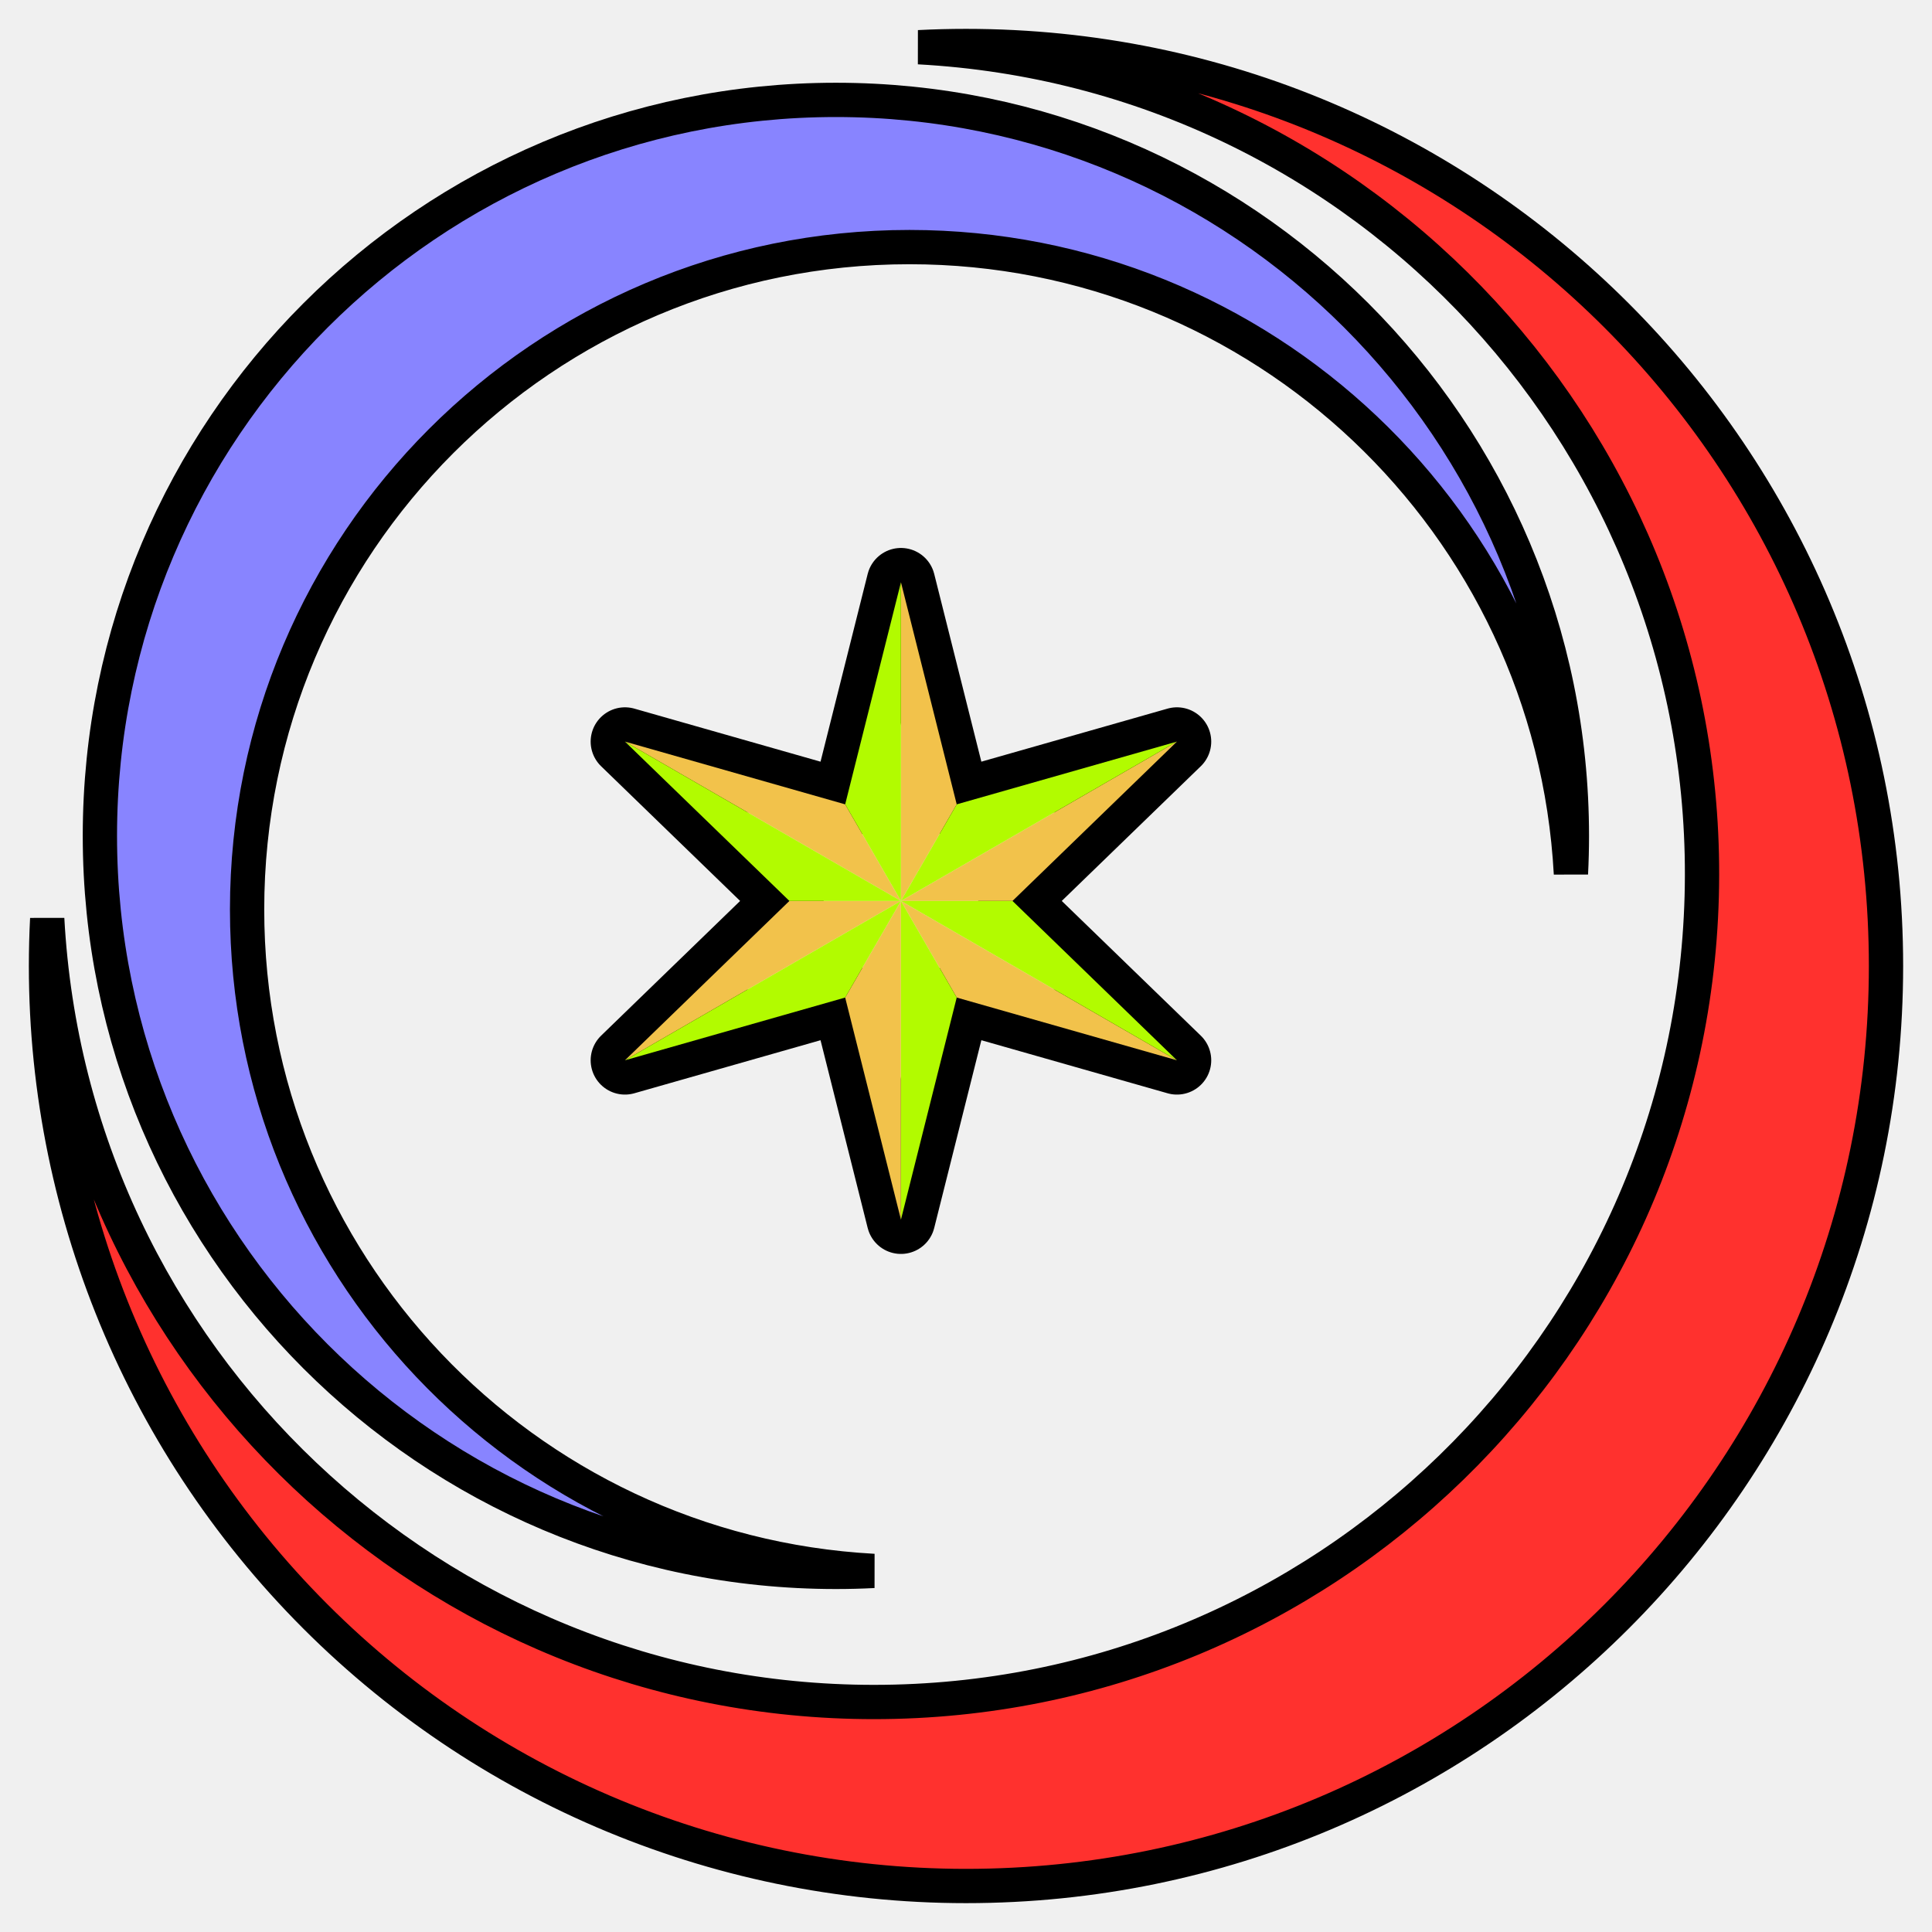
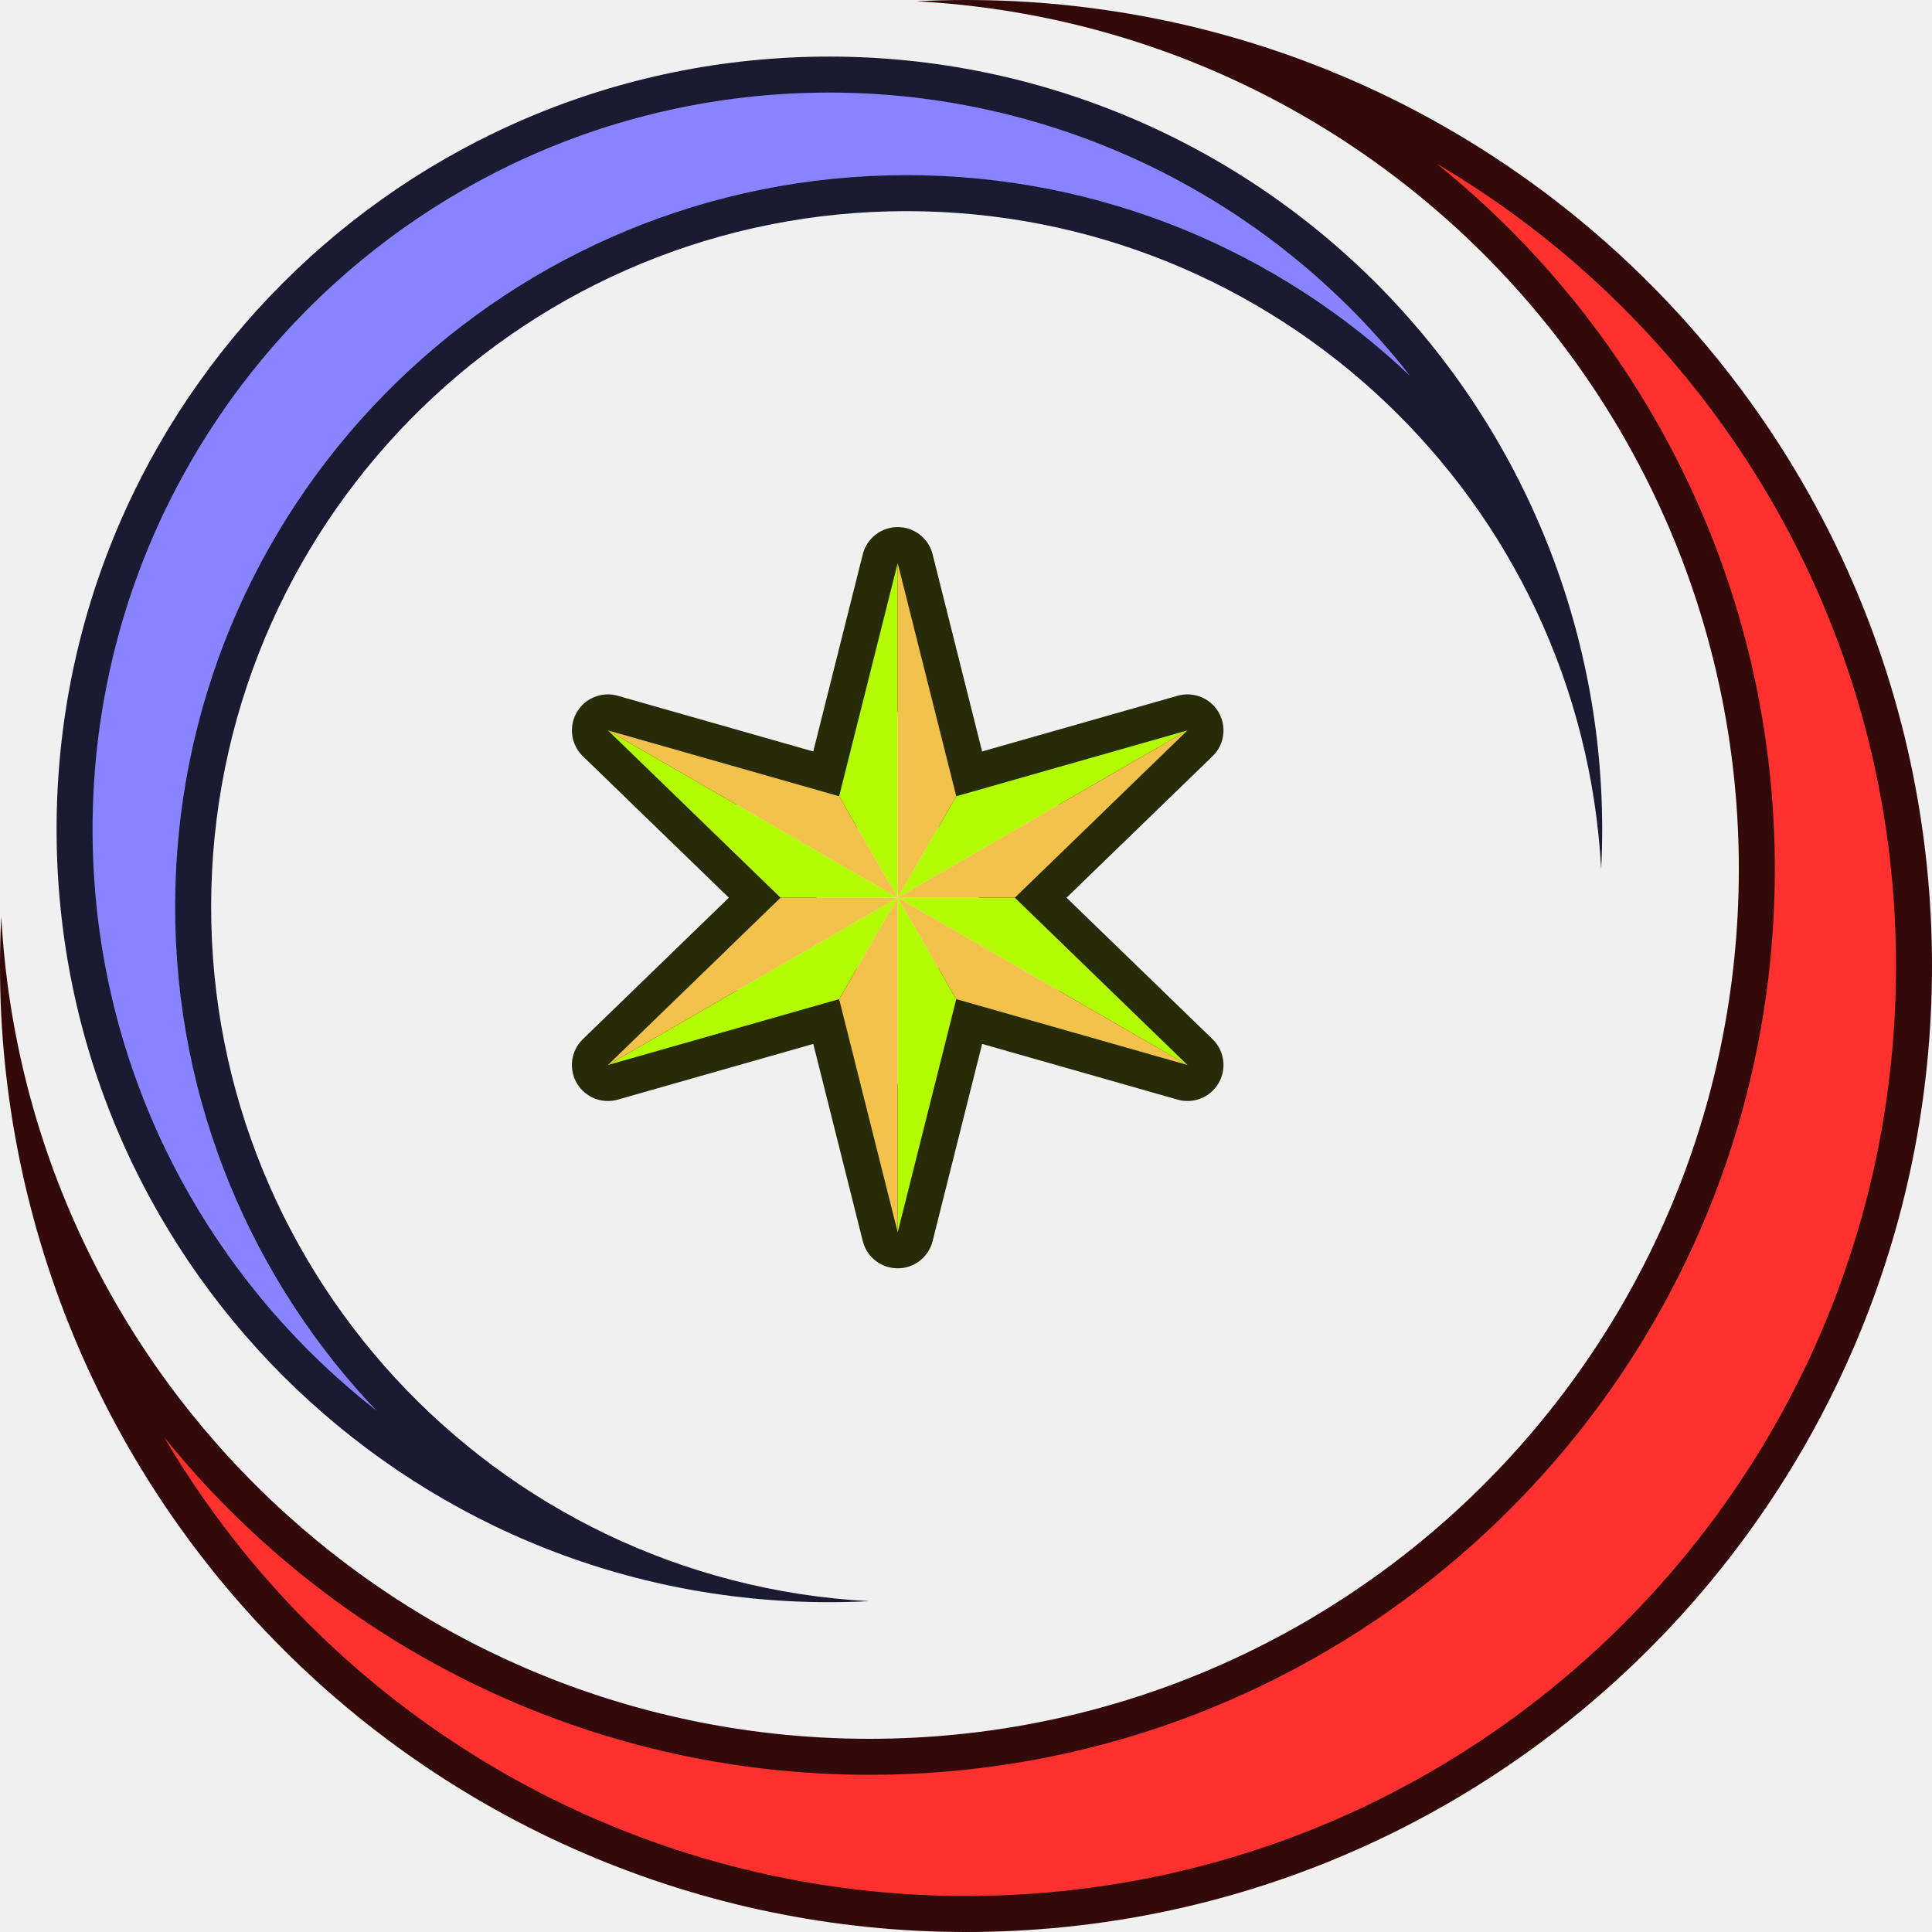
- <svg xmlns="http://www.w3.org/2000/svg" width="3968.504" height="3968.504" viewBox="0 0 1050 1050">
+ <svg xmlns="http://www.w3.org/2000/svg" width="1000" height="1000">
+   <style>.B{fill-rule:evenodd}.C{clip-path:none}.D{stroke-width:37.26}.E{stroke-linejoin:round}</style>
  <defs>
-     <filter id="A" width="1.026" height="1.026" x="-.013" y="-.013" color-interpolation-filters="sRGB">
-       <feComposite operator="arithmetic" in2="SourceGraphic" in="BackgroundImage" k1="0" k2="0" k3="0" k4="0" />
-     </filter>
+     <mask maskUnits="userSpaceOnUse" id="A">
+       <path d="M500 0a500 500 0 0 0-25.658.658A450 450 0 0 1 450 900 450 450 0 0 1 .658 474.342 500 500 0 0 0 500 1000 500 500 0 1 0 500 0z" fill="#fff" fill-opacity="1" stroke="none" stroke-opacity="1" paint-order="markers fill stroke" class="B C" />
+     </mask>
+     <mask maskUnits="userSpaceOnUse" id="B">
+       <path d="M429.289 829.289a400 400 0 0 0 20.527-.527 360 360 0 0 1 19.473-719.473 360 360 0 0 1 359.473 340.527A400 400 0 0 0 429.289 29.289a400 400 0 0 0 0 800z" fill="#fff" fill-opacity="1" stroke="none" stroke-dasharray="none" stroke-opacity="1" paint-order="markers fill stroke" class="B C D E" />
+     </mask>
  </defs>
-   <g transform="translate(-475 25)">
-     <g stroke="#000">
-       <g transform="translate(500)" stroke-width="18.63">
-         <path d="M500 0a500 500 0 0 0-25.658.658A450 450 0 0 1 450 900 450 450 0 0 1 .658 474.342 500 500 0 0 0 500 1000 500 500 0 1 0 500 0z" fill="#ff312e" />
-         <circle cx="690.303" cy="544.848" r="450" transform="translate(-240.303 -94.848)" fill="none" filter="url(#A)" />
-       </g>
-       <g transform="translate(558.578 58.578)" stroke-width="18.63">
-         <path d="M370.711-29.289c-220.914 0-400 179.086-400 400s179.086 400 400 400a400 400 0 0 0 20.527-.527C200.262 759.838 50.711 601.967 50.711 410.711c0-198.823 161.177-360 360-360 191.257 0 349.128 149.552 359.473 340.529a400 400 0 0 0 .527-20.529c0-220.914-179.086-400-400-400z" fill="#8884ff" />
-         <circle cx="690.303" cy="544.848" transform="rotate(180 550.507 477.779)" r="360" fill="none" filter="url(#A)" />
-       </g>
-     </g>
-     <g paint-order="markers fill stroke">
-       <path d="M964.644 291.44l30.311 120.705 119.689-34.102-89.378 86.602 89.378 86.602-119.689-34.102-30.311 120.705-30.311-120.705-119.689 34.102 89.378-86.602-89.378-86.602 119.689 34.102z" fill="none" stroke="#000" stroke-width="37.268" stroke-linejoin="round" />
-       <path d="M964.644 464.645V291.44l30.311 120.705-30.311 52.5 150-86.602-89.378 86.602h-60.622l150 86.602-119.689-34.102-30.311-52.5v173.205l-30.311-120.705 30.311-52.5-150 86.602 89.378-86.602h60.622l-150-86.602 119.689 34.102z" fill="#f2c24b" />
-       <path d="M964.644 464.645V291.44l-30.311 120.705 30.311 52.5 150-86.602-119.689 34.102-30.311 52.5 150 86.602-89.378-86.602h-60.622v173.205l30.311-120.705-30.311-52.5-150 86.602 119.689-34.102 30.311-52.5-150-86.602 89.378 86.602z" fill="#b2fb00" />
-     </g>
+   <path d="M464.645 291.44l30.311 120.705 119.689-34.103-89.378 86.603 89.378 86.603-119.689-34.103-30.311 120.705-30.311-120.705-119.689 34.103 89.378-86.603-89.378-86.603 119.689 34.103z" fill="none" stroke="#282b08" stroke-miterlimit="4.5" class="D E" />
+   <path d="M464.645 464.645V291.44l-30.311 120.705 30.311 52.5-150-86.603 89.378 86.603h60.622l-150 86.603 119.689-34.103 30.311-52.5V637.85l30.311-120.705-30.311-52.5 150 86.603-89.378-86.603h-60.622l150-86.603-119.689 34.103z" fill="#b2fb00" />
+   <path d="M464.645 464.645V291.44l30.311 120.705-30.311 52.5 150-86.603-89.378 86.603h-60.622l150 86.603-119.689-34.103-30.311-52.5V637.85l-30.311-120.705 30.311-52.5-150 86.603 89.378-86.603h60.622l-150-86.603 119.689 34.103z" fill="#f2c24b" />
+   <g mask="url(#A)" fill="#ff312e" class="C B D E">
+     <path d="M500 0a500 500 0 0 0-25.658.658A450 450 0 0 1 450 900 450 450 0 0 1 .658 474.342 500 500 0 0 0 500 1000 500 500 0 1 0 500 0z" stroke="#330a09" paint-order="markers fill stroke" />
+   </g>
+   <g mask="url(#B)" fill="#8884ff" class="C B D E">
+     <path d="M429.289 829.289a400 400 0 0 0 20.527-.527 360 360 0 0 1 19.473-719.473 360 360 0 0 1 359.473 340.527A400 400 0 0 0 429.289 29.289a400 400 0 0 0 0 800z" stroke="#1b1a33" paint-order="markers fill stroke" />
  </g>
</svg>
